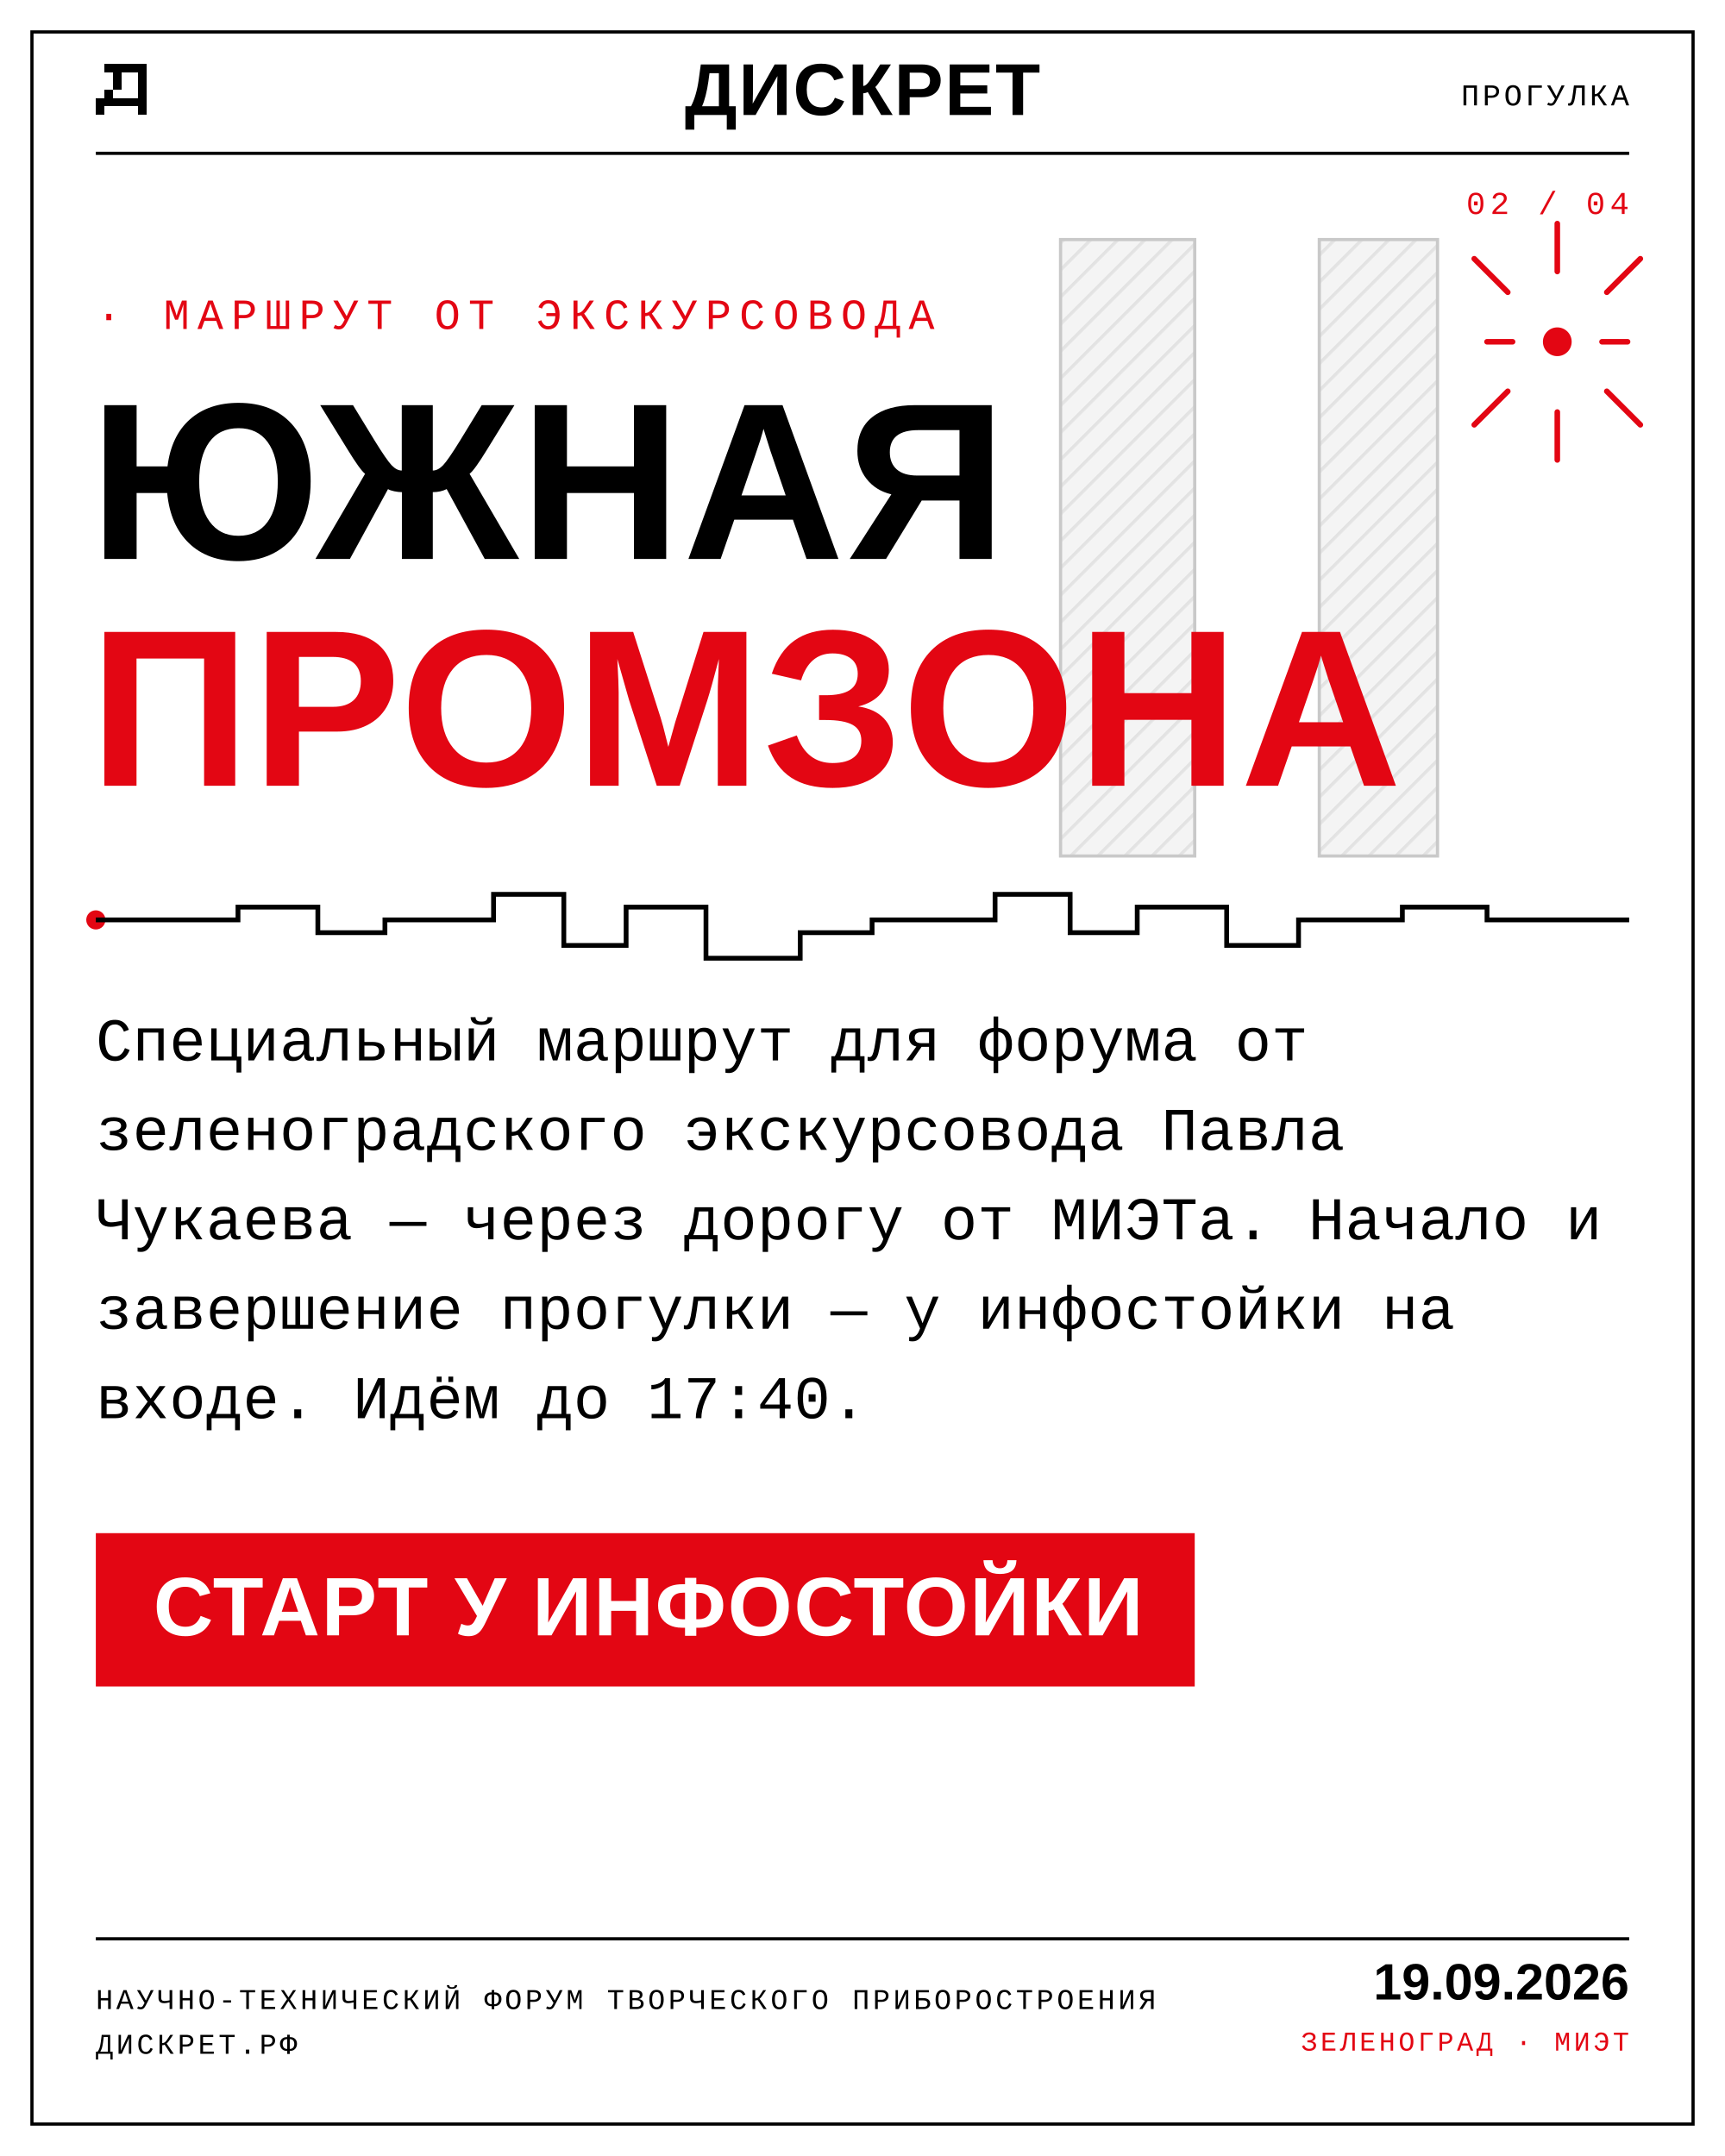
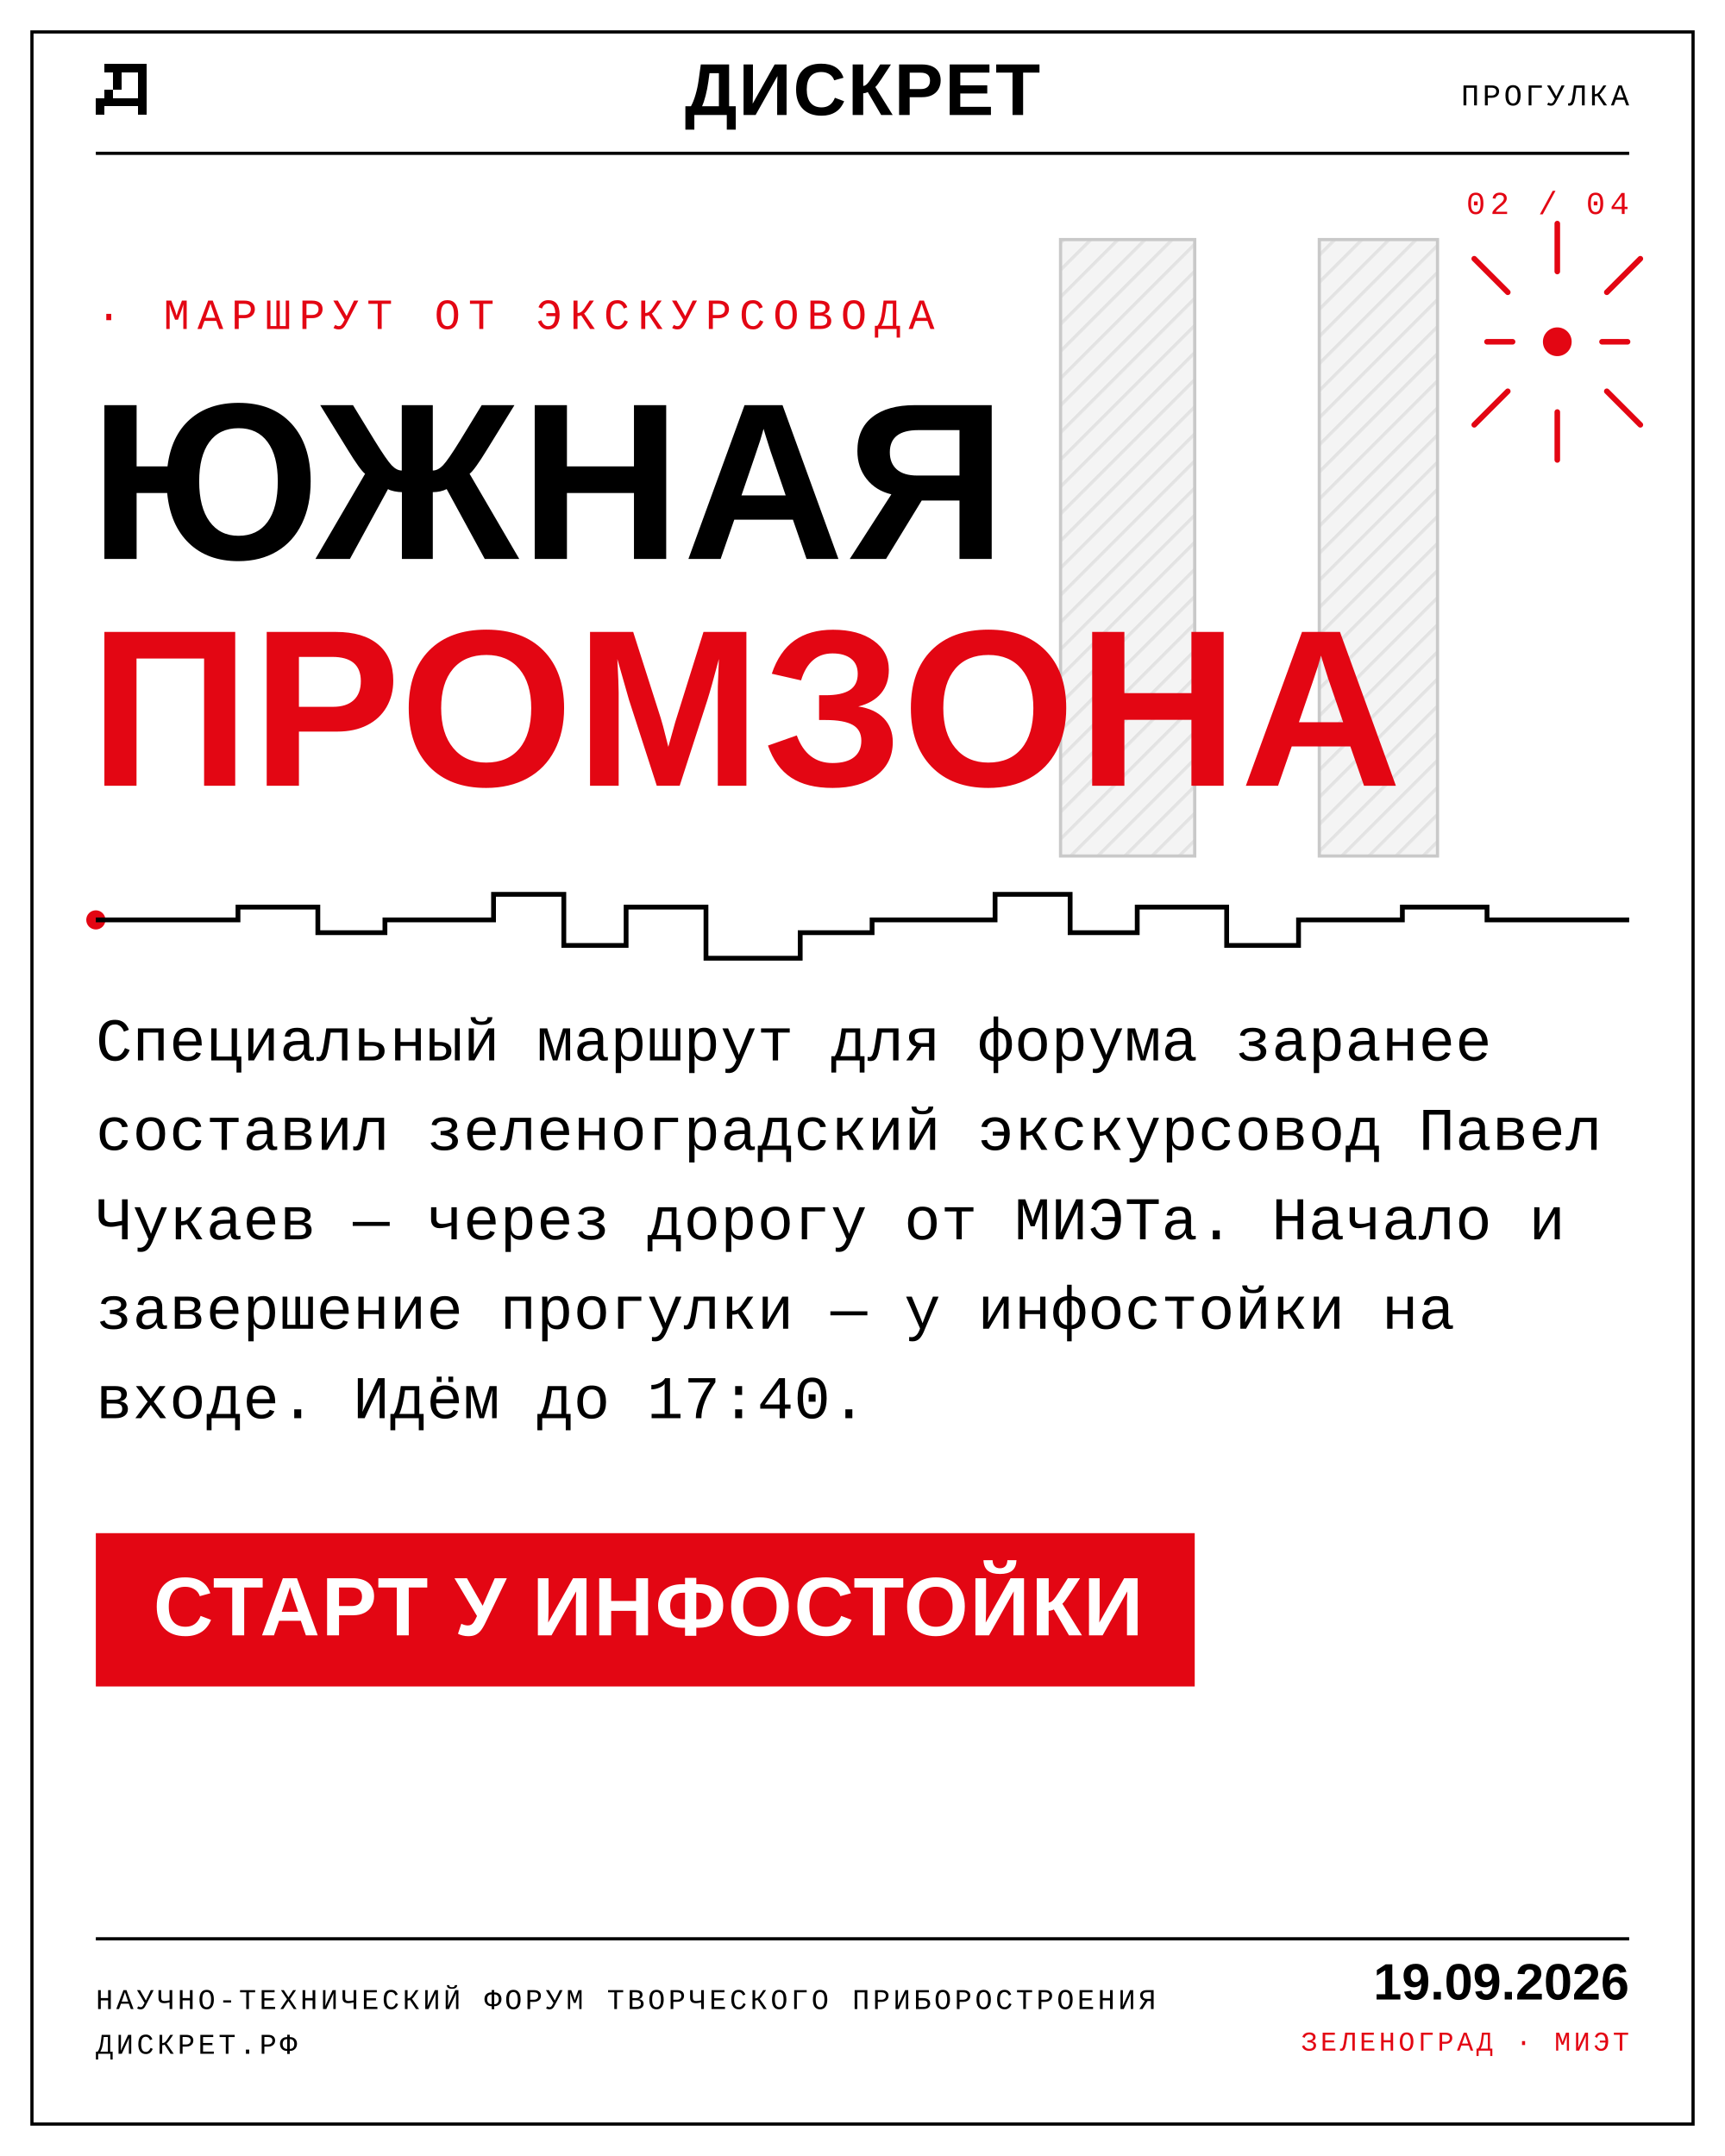
<svg xmlns="http://www.w3.org/2000/svg" width="1080" height="1350" viewBox="0 0 1080 1350" fill="none" font-family="'Arial Narrow','Helvetica Neue',Arial,sans-serif">
  <defs>
    <g id="logoD" shape-rendering="crispEdges" transform="scale(0.66667)">
      <rect x="10" y="0" width="2" height="12" />
      <rect x="2" y="0" width="8" height="2" />
      <rect x="4" y="2" width="2" height="4" />
      <rect x="2" y="6" width="2" height="2" />
      <rect x="0" y="8" width="12" height="2" />
      <rect x="0" y="10" width="2" height="2" />
    </g>
    <pattern id="th" width="12" height="12" patternTransform="rotate(45)" patternUnits="userSpaceOnUse">
      <rect width="12" height="12" fill="#f4f4f4" />
      <line x1="0" y1="0" x2="0" y2="12" stroke="#e3e3e3" stroke-width="4" />
    </pattern>
  </defs>
  <rect width="1080" height="1350" fill="#FFFFFF" />
  <rect x="20" y="20" width="1040" height="1310" fill="none" stroke="#000" stroke-width="2" />
  <use href="#logoD" fill="#000" transform="translate(60,40) scale(4.0)" />
  <text x="540" y="72" text-anchor="middle" font-weight="800" font-size="46" letter-spacing="1" fill="#000">ДИСКРЕТ</text>
  <text x="1020" y="66" text-anchor="end" font-family="'Courier New',monospace" font-size="19" letter-spacing="2" fill="#000">ПРОГУЛКА</text>
  <line x1="60" y1="96" x2="1020" y2="96" stroke="#000" stroke-width="2" />
  <text x="1020" y="134" text-anchor="end" font-family="'Courier New',monospace" font-size="20" letter-spacing="3" fill="#E30613">02 / 04</text>
  <g stroke="#c9c9c9" stroke-width="2">
    <rect x="664" y="150" width="84" height="386" fill="url(#th)" />
    <rect x="826" y="150" width="74" height="386" fill="url(#th)" />
  </g>
  <g stroke="#E30613" stroke-width="3.5" stroke-linecap="round">
    <line x1="975" y1="170" x2="975" y2="140" />
    <line x1="975" y1="258" x2="975" y2="288" />
    <line x1="931" y1="214" x2="947" y2="214" />
    <line x1="1003" y1="214" x2="1019" y2="214" />
    <line x1="944" y1="183" x2="923" y2="162" />
    <line x1="1006" y1="183" x2="1027" y2="162" />
    <line x1="944" y1="245" x2="923" y2="266" />
    <line x1="1006" y1="245" x2="1027" y2="266" />
  </g>
  <circle cx="975" cy="214" r="9" fill="#E30613" />
  <text x="60" y="206" font-family="'Courier New',monospace" font-size="27" letter-spacing="5" fill="#E30613">· МАРШРУТ ОТ ЭКСКУРСОВОДА</text>
  <text x="56" y="350" font-weight="800" font-size="140" letter-spacing="1" fill="#000">ЮЖНАЯ</text>
  <text x="56" y="492" font-weight="800" font-size="140" letter-spacing="1" fill="#E30613">ПРОМЗОНА</text>
  <circle cx="60" cy="576" r="6" fill="#E30613" />
  <polyline points="60,576 149,576 149,568 199,568 199,584 241,584 241,576 309,576 309,560 353,560 353,592 392,592 392,568 442,568 442,600 501,600 501,584 546,584 546,576 623,576 623,560 670,560 670,584 712,584 712,568 768,568 768,592 813,592 813,576 878,576 878,568 931,568 931,576 1020,576" fill="none" stroke="#000" stroke-width="3" />
-   <text x="60" y="664" font-family="'Courier New',monospace" font-size="38" letter-spacing="0.2" fill="#000">Специальный маршрут для форума от</text>
-   <text x="60" y="720" font-family="'Courier New',monospace" font-size="38" letter-spacing="0.2" fill="#000">зеленоградского экскурсовода Павла</text>
-   <text x="60" y="776" font-family="'Courier New',monospace" font-size="38" letter-spacing="0.2" fill="#000">Чукаева — через дорогу от МИЭТа. Начало и</text>
+   <text x="60" y="664" font-family="'Courier New',monospace" font-size="38" letter-spacing="0.2" fill="#000">Специальный маршрут для форума заранее</text>
+   <text x="60" y="720" font-family="'Courier New',monospace" font-size="38" letter-spacing="0.2" fill="#000">составил зеленоградский экскурсовод Павел</text>
+   <text x="60" y="776" font-family="'Courier New',monospace" font-size="38" letter-spacing="0.2" fill="#000">Чукаев — через дорогу от МИЭТа. Начало и</text>
  <text x="60" y="832" font-family="'Courier New',monospace" font-size="38" letter-spacing="0.2" fill="#000">завершение прогулки — у инфостойки на</text>
  <text x="60" y="888" font-family="'Courier New',monospace" font-size="38" letter-spacing="0.2" fill="#000">входе. Идём до 17:40.</text>
  <rect x="60" y="960" width="688" height="96" fill="#E30613" />
  <text x="96" y="1024" font-weight="800" font-size="52" letter-spacing="1" fill="#FFF">СТАРТ У ИНФОСТОЙКИ</text>
  <line x1="60" y1="1214" x2="1020" y2="1214" stroke="#000" stroke-width="2" />
  <text x="60" y="1258" font-family="'Courier New',monospace" font-size="18" letter-spacing="2" fill="#000">НАУЧНО-ТЕХНИЧЕСКИЙ ФОРУМ ТВОРЧЕСКОГО ПРИБОРОСТРОЕНИЯ</text>
  <text x="60" y="1286" font-family="'Courier New',monospace" font-size="18" letter-spacing="2" fill="#000">ДИСКРЕТ.РФ</text>
  <text x="1020" y="1252" text-anchor="end" font-weight="800" font-size="32" fill="#000">19.09.2026</text>
  <text x="1020" y="1284" text-anchor="end" font-family="'Courier New',monospace" font-size="17" letter-spacing="2" fill="#E30613">ЗЕЛЕНОГРАД · МИЭТ</text>
</svg>
